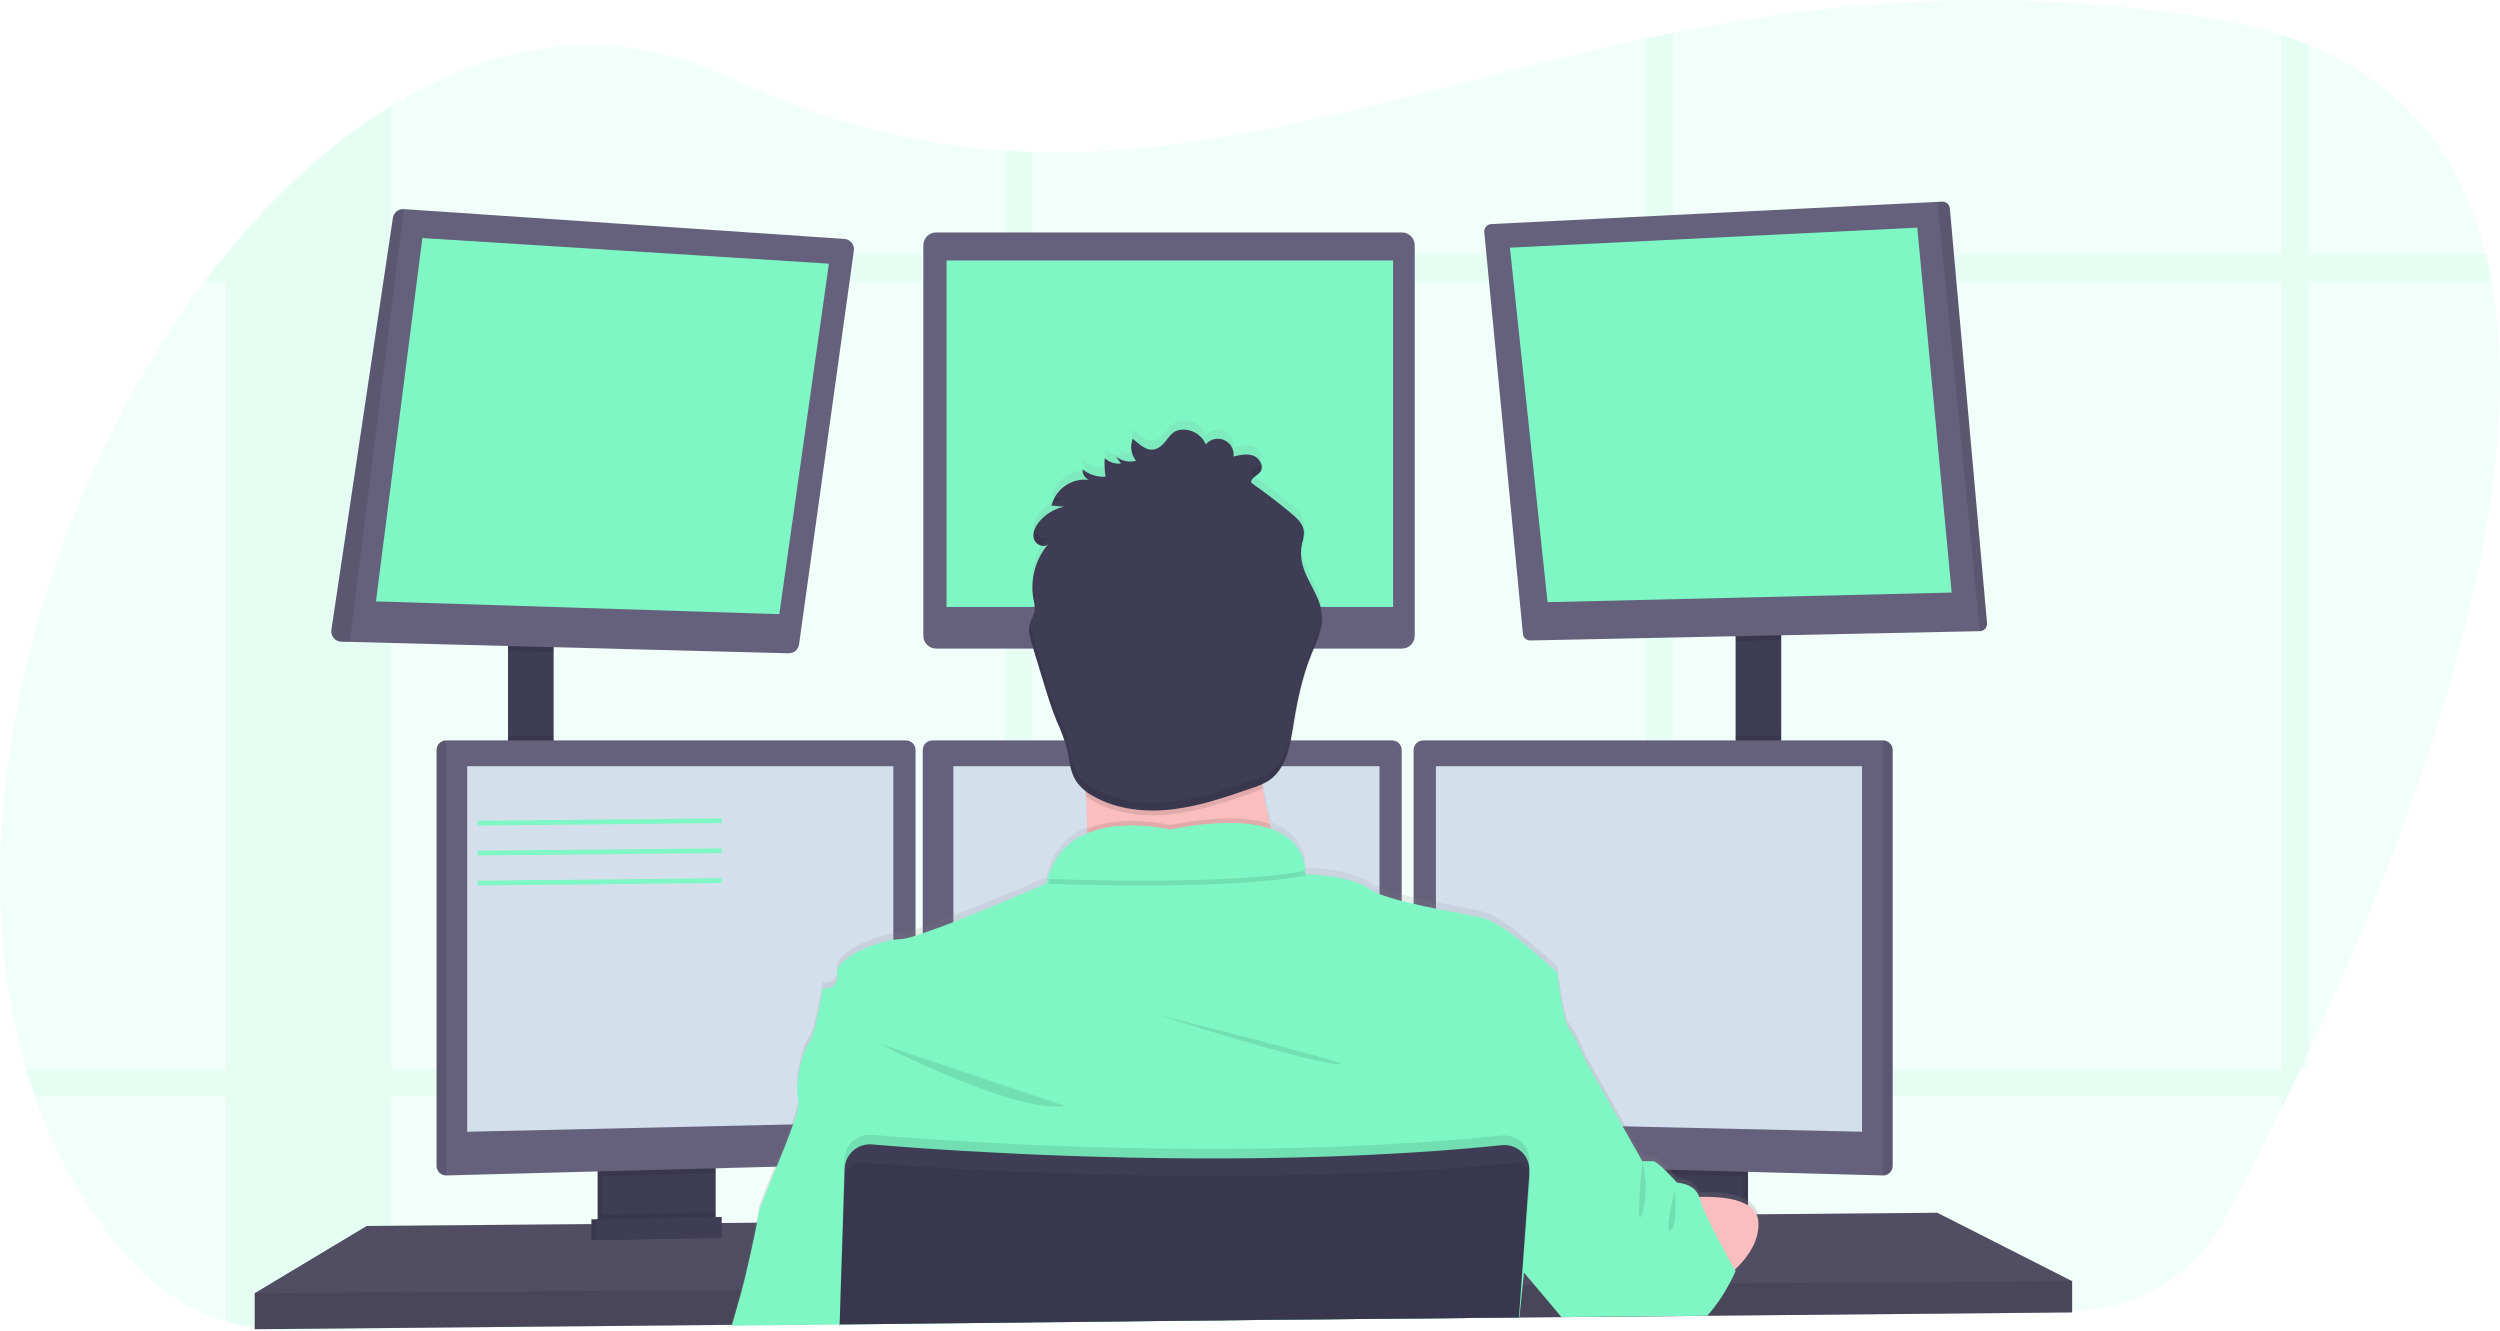
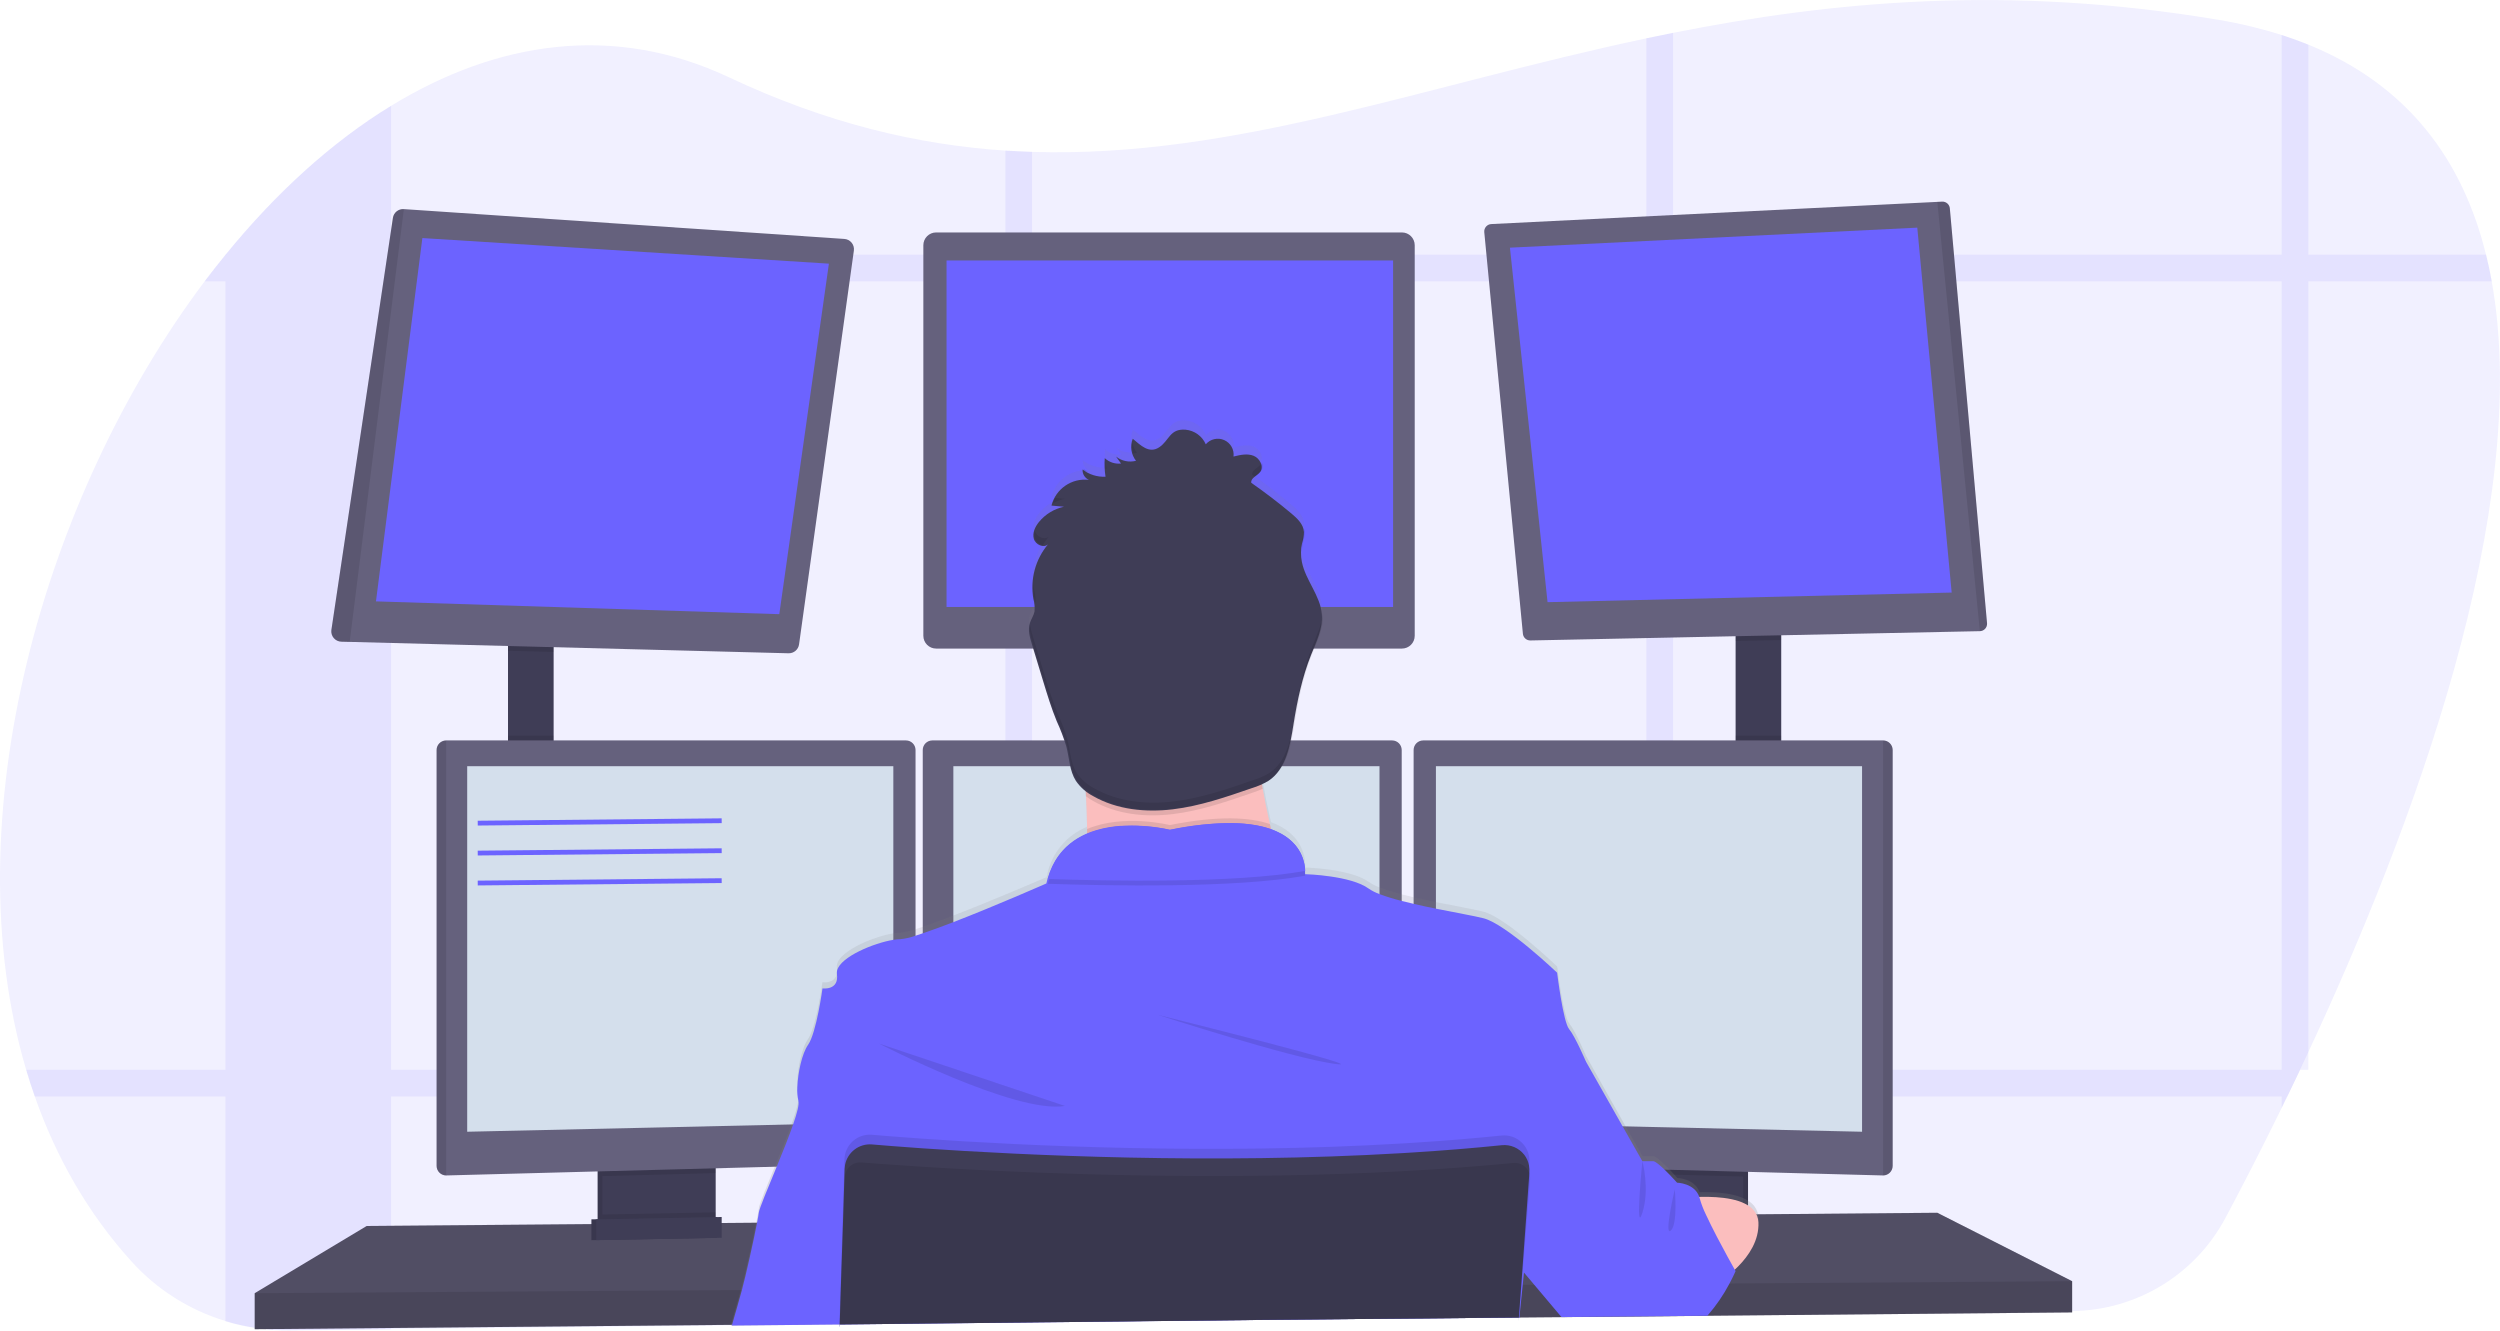
<svg xmlns="http://www.w3.org/2000/svg" id="59725d3d-bdd8-4af0-9b66-49b8d09410bc" data-name="Layer 1" width="1041.32" height="554.17" viewBox="0 0 1041.32 554.17">
  <defs>
    <linearGradient id="dff037aa-d578-4bab-81e7-399360663117" x1="597.75" y1="725.44" x2="597.75" y2="347.69" gradientUnits="userSpaceOnUse">
      <stop offset="0" stop-color="gray" stop-opacity="0.25" />
      <stop offset="0.54" stop-color="gray" stop-opacity="0.12" />
      <stop offset="1" stop-color="gray" stop-opacity="0.1" />
    </linearGradient>
  </defs>
-   <path d="M1040.82,611.12q-1.74,3.75-3.47,7.4-2.7,5.67-5.33,11.12c-.78,1.61-1.56,3.19-2.32,4.77-8.6,17.57-16.63,33.11-23.45,45.89A73.21,73.21,0,0,1,942.44,719l-151.65,1.65h-1.6l-13,.14-11.12.12-34.1.37-1.38,0-17.36.19h-.53l-107,1.16-95.51,1-11.11.12-69,.75H429l-44.75.48h-.48l-141.5,1.53-42.33.46a88.07,88.07,0,0,1-26.67-3.82,86.39,86.39,0,0,1-39.09-24.75C116,678.37,102.75,655,93.85,629.64q-1.93-5.49-3.6-11.12C59.44,514.37,97,380,164.6,290.08q4.25-5.64,8.64-11l.07-.08c20.79-25.52,44.1-46.84,68.93-62,44-26.91,92.75-34.49,140.7-11.9,40.57,19.12,78.45,28.11,115.17,30.55,3.71.24,7.42.42,11.11.53,84.23,2.65,163.17-27.7,255.87-47.29,3.69-.78,7.39-1.55,11.12-2.28,66.13-13.16,139.49-20.1,226.73-5.51a189.09,189.09,0,0,1,26.76,6.4q5.77,1.86,11.12,4c41.64,16.94,64.35,48.24,74,87.46q1.37,5.46,2.37,11.11C1134.3,384.41,1084.19,518.23,1040.82,611.12Z" transform="translate(-79.34 -172.91)" fill="#7ef7c5" opacity="0.1" />
+   <path d="M1040.82,611.12q-1.74,3.75-3.47,7.4-2.7,5.67-5.33,11.12c-.78,1.61-1.56,3.19-2.32,4.77-8.6,17.57-16.63,33.11-23.45,45.89A73.21,73.21,0,0,1,942.44,719l-151.65,1.65h-1.6l-13,.14-11.12.12-34.1.37-1.38,0-17.36.19h-.53l-107,1.16-95.51,1-11.11.12-69,.75H429l-44.75.48h-.48l-141.5,1.53-42.33.46a88.07,88.07,0,0,1-26.67-3.82,86.39,86.39,0,0,1-39.09-24.75C116,678.37,102.75,655,93.85,629.64q-1.93-5.49-3.6-11.12C59.44,514.37,97,380,164.6,290.08q4.25-5.64,8.64-11l.07-.08c20.79-25.52,44.1-46.84,68.93-62,44-26.91,92.75-34.49,140.7-11.9,40.57,19.12,78.45,28.11,115.17,30.55,3.71.24,7.42.42,11.11.53,84.23,2.65,163.17-27.7,255.87-47.29,3.69-.78,7.39-1.55,11.12-2.28,66.13-13.16,139.49-20.1,226.73-5.51a189.09,189.09,0,0,1,26.76,6.4q5.77,1.86,11.12,4c41.64,16.94,64.35,48.24,74,87.46q1.37,5.46,2.37,11.11C1134.3,384.41,1084.19,518.23,1040.82,611.12Z" transform="translate(-79.34 -172.91)" fill="#6c63ff" opacity="0.1" />
  <g opacity="0.1">
-     <path d="M242.24,217V726.62l-42.33.46a88.07,88.07,0,0,1-26.67-3.82V279h.07C194.1,253.45,217.41,232.13,242.24,217Z" transform="translate(-79.34 -172.91)" fill="#7ef7c5" />
-     <path d="M1117.24,290.08H164.6q4.25-5.64,8.64-11V279h941.63Q1116.24,284.43,1117.24,290.08Z" transform="translate(-79.34 -172.91)" fill="#7ef7c5" />
-     <path d="M1040.82,191.51v427h-3.47q-2.7,5.67-5.33,11.12c-.78,1.61-1.56,3.19-2.32,4.77V187.47Q1035.47,189.33,1040.82,191.51Z" transform="translate(-79.34 -172.91)" fill="#7ef7c5" />
-     <path d="M776.21,186.58V720.83l-11.12.12V188.86C768.78,188.08,772.48,187.31,776.21,186.58Z" transform="translate(-79.34 -172.91)" fill="#7ef7c5" />
-     <path d="M509.22,236.15V723.73l-11.11.12V235.62C501.82,235.86,505.53,236,509.22,236.15Z" transform="translate(-79.34 -172.91)" fill="#7ef7c5" />
-     <path d="M1037.35,618.52q-2.7,5.67-5.33,11.12H93.85q-1.93-5.49-3.6-11.12Z" transform="translate(-79.34 -172.91)" fill="#7ef7c5" />
+     <path d="M242.24,217V726.62l-42.33.46a88.07,88.07,0,0,1-26.67-3.82V279h.07C194.1,253.45,217.41,232.13,242.24,217Z" transform="translate(-79.34 -172.91)" fill="#6c63ff" />
+     <path d="M1117.24,290.08H164.6q4.25-5.64,8.64-11V279h941.63Q1116.24,284.43,1117.24,290.08Z" transform="translate(-79.34 -172.91)" fill="#6c63ff" />
+     <path d="M1040.82,191.51v427h-3.47q-2.7,5.67-5.33,11.12c-.78,1.61-1.56,3.19-2.32,4.77V187.47Q1035.47,189.33,1040.82,191.51Z" transform="translate(-79.34 -172.91)" fill="#6c63ff" />
+     <path d="M776.21,186.58V720.83l-11.12.12V188.86C768.78,188.08,772.48,187.31,776.21,186.58Z" transform="translate(-79.34 -172.91)" fill="#6c63ff" />
+     <path d="M509.22,236.15V723.73l-11.11.12V235.62C501.82,235.86,505.53,236,509.22,236.15Z" transform="translate(-79.34 -172.91)" fill="#6c63ff" />
+     <path d="M1037.35,618.52q-2.7,5.67-5.33,11.12H93.85q-1.93-5.49-3.6-11.12Z" transform="translate(-79.34 -172.91)" fill="#6c63ff" />
  </g>
  <rect x="211.6" y="265.83" width="19" height="57.66" fill="#3f3d56" />
  <rect x="722.93" y="262.83" width="19" height="61" fill="#3f3d56" />
  <polygon points="863.1 533.65 863.1 546.65 711.18 548.05 709.56 548.08 651.82 548.61 650.44 548.63 632.89 548.78 632.37 548.78 525.39 549.77 349.78 551.4 349.63 551.4 304.98 551.82 304.5 551.83 106.1 553.65 106.1 538.65 152.75 510.65 246.35 509.87 248.35 509.86 249.01 509.85 251.01 509.82 295.95 509.45 297.96 509.44 298.6 509.43 300.6 509.42 315.01 509.3 315.39 509.29 350.94 508.99 351.23 508.99 628.63 506.65 635.42 506.6 636.1 506.6 641.28 506.55 678.93 506.24 680.93 506.21 682.78 506.19 683.74 506.19 695.45 506.1 697.77 506.07 700.88 506.05 710.63 505.96 726.1 505.83 728.1 505.81 731.58 505.79 732.23 505.79 806.94 505.15 863.1 533.65" fill="#65617d" />
  <polygon points="863.1 533.65 863.1 546.65 711.18 548.05 709.56 548.08 651.82 548.61 650.44 548.63 632.89 548.78 632.37 548.78 525.39 549.77 349.78 551.4 349.63 551.4 304.98 551.82 304.5 551.83 106.1 553.65 106.1 538.65 152.75 510.65 246.35 509.87 248.35 509.86 249.01 509.85 251.01 509.82 295.95 509.45 297.96 509.44 298.6 509.43 300.6 509.42 315.01 509.3 315.39 509.29 350.94 508.99 351.23 508.99 628.63 506.65 635.42 506.6 636.1 506.6 641.28 506.55 678.93 506.24 680.93 506.21 682.78 506.19 683.74 506.19 695.45 506.1 697.77 506.07 700.88 506.05 710.63 505.96 726.1 505.83 728.1 505.81 731.58 505.79 732.23 505.79 806.94 505.15 863.1 533.65" opacity="0.2" />
  <path d="M375.44,656.57v24.49a6.13,6.13,0,0,1-3.5,5.54,6,6,0,0,1-2.5.6l-34.9.74a6,6,0,0,1-2.7-.57,6.12,6.12,0,0,1-3.57-5.57V656.57Z" transform="translate(-79.34 -172.91)" fill="#3f3d56" />
  <path d="M375.44,656.57v24.49a6.13,6.13,0,0,1-3.5,5.54,6,6,0,0,1-2.5.6l-34.9.74a6,6,0,0,1-2.7-.57,6.12,6.12,0,0,1-3.57-5.57V656.57Z" transform="translate(-79.34 -172.91)" opacity="0.1" />
  <path d="M377.44,656.57v24.49a6.13,6.13,0,0,1-3.5,5.54,6,6,0,0,1-2.5.6l-34.9.74a6,6,0,0,1-2.7-.57,6.12,6.12,0,0,1-3.57-5.57V656.57Z" transform="translate(-79.34 -172.91)" fill="#3f3d56" />
  <rect x="680.93" y="483.66" width="47.17" height="31.5" fill="#3f3d56" />
  <rect x="680.93" y="483.66" width="47.17" height="31.5" opacity="0.1" />
  <rect x="678.93" y="483.66" width="47.17" height="31.5" fill="#3f3d56" />
  <polygon points="230.6 265.82 230.6 271.55 211.6 271.06 211.6 265.82 230.6 265.82" opacity="0.1" />
  <path d="M435,277.31l-22.83,164a4.3,4.3,0,0,1-4.37,3.71L225,440.28l-3.47-.09a4.3,4.3,0,0,1-4.16-4.87L243,263.64a4.3,4.3,0,0,1,4.54-3.63L431,272.43A4.29,4.29,0,0,1,435,277.31Z" transform="translate(-79.34 -172.91)" fill="#65617d" />
-   <polygon points="175.93 99.16 156.6 250.49 324.6 255.82 345.26 109.82 175.93 99.16" fill="#7ef7c5" />
+   <polygon points="175.93 99.16 156.6 250.49 324.6 255.82 345.26 109.82 175.93 99.16" fill="#6c63ff" />
  <rect x="384.6" y="96.82" width="204.67" height="173.33" rx="5.33" ry="5.33" fill="#65617d" />
-   <rect x="394.26" y="108.49" width="186" height="144.33" fill="#7ef7c5" />
+   <rect x="394.26" y="108.49" width="186" height="144.33" fill="#6c63ff" />
  <polygon points="741.93 262.82 741.93 266.61 722.93 267 722.93 262.82 741.93 262.82" opacity="0.1" />
  <path d="M907,432.53a3.08,3.08,0,0,1-3,3.28L716.8,439.68a3.08,3.08,0,0,1-3.13-2.79L697.58,269.61a3.08,3.08,0,0,1,2.92-3.37L886.28,257l2-.1a3.07,3.07,0,0,1,3.22,2.8Z" transform="translate(-79.34 -172.91)" fill="#65617d" />
-   <polygon points="628.93 103.16 798.6 94.82 812.93 246.82 644.6 250.82 628.93 103.16" fill="#7ef7c5" />
+   <polygon points="628.93 103.16 798.6 94.82 812.93 246.82 644.6 250.82 628.93 103.16" fill="#6c63ff" />
  <path d="M907,432.53a3.08,3.08,0,0,1-3,3.28L886.28,257l2-.1a3.07,3.07,0,0,1,3.22,2.8Z" transform="translate(-79.34 -172.91)" opacity="0.1" />
  <path d="M247.57,260,225,440.28l-3.47-.09a4.3,4.3,0,0,1-4.16-4.87L243,263.64A4.3,4.3,0,0,1,247.57,260Z" transform="translate(-79.34 -172.91)" opacity="0.1" />
  <rect x="211.6" y="306.41" width="19" height="17.08" opacity="0.1" />
  <polygon points="298.1 483.65 298.1 488.62 250.93 489.88 250.93 483.65 298.1 483.65" opacity="0.1" />
  <path d="M460.69,485.27v168.2a4,4,0,0,1-3.85,3.95l-191.65,5.1h-.05a4,4,0,0,1-3.95-3.95V485.27a4,4,0,0,1,3.95-3.95h191.6A4,4,0,0,1,460.69,485.27Z" transform="translate(-79.34 -172.91)" fill="#65617d" />
  <path d="M265.19,481.32v181.2h-.05a4,4,0,0,1-3.95-3.95V485.27a4,4,0,0,1,3.95-3.95Z" transform="translate(-79.34 -172.91)" opacity="0.1" />
  <polygon points="194.6 319.15 372.1 319.15 372.1 467.4 194.6 471.4 194.6 319.15" fill="#d4dfec" />
  <rect x="722.93" y="306.41" width="19" height="17.42" opacity="0.1" />
  <polygon points="726.1 483.65 726.1 490.06 678.93 488.8 678.93 483.65 726.1 483.65" opacity="0.1" />
  <path d="M867.69,485.27v173.3a4,4,0,0,1-4,3.95h0L672,657.42a4,4,0,0,1-3.85-3.95V485.27a4,4,0,0,1,3.95-3.95h191.6A4,4,0,0,1,867.69,485.27Z" transform="translate(-79.34 -172.91)" fill="#65617d" />
  <path d="M867.69,485.27v173.3a4,4,0,0,1-4,3.95h0V481.32h0A4,4,0,0,1,867.69,485.27Z" transform="translate(-79.34 -172.91)" opacity="0.1" />
  <polygon points="775.6 319.15 598.1 319.15 598.1 467.4 775.6 471.4 775.6 319.15" fill="#d4dfec" />
  <path d="M663.19,485.27v168.2a4,4,0,0,1-3.85,3.95l-191.65,5.1h0a4,4,0,0,1-4-3.95V485.27a4,4,0,0,1,3.95-3.95h191.6A4,4,0,0,1,663.19,485.27Z" transform="translate(-79.34 -172.91)" fill="#65617d" />
  <polygon points="397.1 319.15 574.6 319.15 574.6 467.4 397.1 471.4 397.1 319.15" fill="#d4dfec" />
  <polygon points="863.1 533.65 863.1 546.65 711.18 548.05 709.56 548.08 651.82 548.61 650.44 548.63 632.89 548.78 632.37 548.78 525.39 549.77 349.78 551.4 349.63 551.4 304.98 551.82 304.5 551.83 106.1 553.65 106.1 538.65 308.61 537.32 309.09 537.32 350.08 537.04 350.27 537.04 633.35 535.17 633.64 535.17 633.81 535.16 634.28 535.16 639.07 535.13 640.53 535.13 715.02 534.63 719.42 534.61 720.4 534.6 863.1 533.65" opacity="0.1" />
  <circle cx="487.26" cy="272.16" r="51.33" fill="#fbbebe" />
  <path d="M383.74,725.09c0-.11.06-.23.1-.35,1-3.59,2.78-9.66,4.11-14.51.17-.6.33-1.19.48-1.75,1.47-5.47,4.33-18.28,5.92-26.27.56-2.81,1-5,1.09-6.1.2-1.69,3.21-8.92,6.62-17.23,2.39-5.84,5-12.22,6.91-17.6a61.38,61.38,0,0,0,2.93-9.85,5.1,5.1,0,0,0,0-2.13,14.69,14.69,0,0,1-.48-3.5v0c-.23-6.2,1.62-16,4.48-20.11,3.5-5,6-23.66,6-23.66s5.18.75,6-3.53a6.15,6.15,0,0,0,.1-1.4,7.41,7.41,0,0,0-.09-1.11c-.89-6.24,14.72-12.88,23.5-14.31a19.67,19.67,0,0,1,3-.28,27.24,27.24,0,0,0,6.25-1.44q1.4-.43,3-1c3.68-1.24,8.08-2.88,12.75-4.68,17.56-6.81,38.82-16,38.82-16,.15-.71.32-1.39.51-2.06a27.71,27.71,0,0,1,16.35-18.93h0c0-.66,0-1.33,0-2,0-3.45-.15-7-.3-10.54,0-.69-.06-1.38-.1-2.07,0-.2,0-.41,0-.61s0-.35,0-.52c0-.7-.07-1.4-.11-2.09l-.18-.14a16.41,16.41,0,0,1-3.9-4.2,15.27,15.27,0,0,1-1.42-3c-1.25-3.39-1.54-7.17-2.38-10.75l-.18-.74a84,84,0,0,0-4-10.58c-2.21-5.42-3.91-11-5.6-16.65q-1.54-5.13-3.11-10.28l-1.58-5.24c-.3-1-.6-2-.83-3v0a13.27,13.27,0,0,1-.26-1.4,0,0,0,0,1,0,0,10,10,0,0,1,.24-4.61,32.09,32.09,0,0,1,1.32-3,7.87,7.87,0,0,0,.5-1.38v0a3,3,0,0,0,.08-.32,5.65,5.65,0,0,0,.11-1.08,18.46,18.46,0,0,0-.52-3.89.07.07,0,0,1,0-.05,2.56,2.56,0,0,0-.05-.27,25.48,25.48,0,0,1-.36-3,28.45,28.45,0,0,1,3.47-15.57l.19-.36a25.22,25.22,0,0,1,1.84-2.78h0c.31-.42.63-.82,1-1.22-1.4,1.34-3.7.75-5-.69a3.61,3.61,0,0,1-.55-.75,3.81,3.81,0,0,1-.23-.45c-.05-.12-.09-.25-.13-.38-.7-2.45.52-5.06,2.12-7.05a18.49,18.49,0,0,1,5.74-4.7h0a3.84,3.84,0,0,1,.4-.21,17.12,17.12,0,0,1,2.64-1.06h0a15.06,15.06,0,0,1,1.63-.44l-3.71-.34-1.5-.14a14.49,14.49,0,0,1,13-10.91h1.08a11.73,11.73,0,0,1,1.57.13,4.44,4.44,0,0,1-2.65-4.33,14.41,14.41,0,0,0,9.19,3.06h.38a30,30,0,0,1-.34-3.27h0a0,0,0,0,1,0,0,0,0,0,0,1,0,0,33.19,33.19,0,0,1,0-4.46,8.44,8.44,0,0,0,6.78,2.26l-2.08-2.9a9.49,9.49,0,0,0,6.56,2.05l.48-.05a7,7,0,0,0,1.19-.23l.09,0c-.19-.24-.36-.49-.53-.75l-.06-.12a9.67,9.67,0,0,1-1-2.09,6.59,6.59,0,0,1-.24-.87h0a8.75,8.75,0,0,1,.45-5.45c3.23,2.7,6.77,6.39,11,3.6s4.37-7.91,11-7.39a10.2,10.2,0,0,1,8.41,6.12,6.75,6.75,0,0,1,7.67-1.75,6.85,6.85,0,0,1,3.88,6.89c2.75-.69,5.71-1.37,8.35-.33s4.34,4.41,2.84,6.66a1.43,1.43,0,0,1-.14.2c-1.23,1.59-3.95,2.46-3.66,4.46l.42.3,1.3.94a.05.05,0,0,1,0,0q7.65,5.52,14.9,11.6c2.48,2.08,5.12,4.58,5.29,7.83a8.64,8.64,0,0,1-.24,2.37h0c-.16.78-.38,1.56-.55,2.34a19.51,19.51,0,0,0-.34,6.05h0c.07.59.16,1.17.27,1.76,1.53,7.73,7.71,14.11,8.32,22l0,.56a17.78,17.78,0,0,1-.07,2.53c-.46,4.8-2.68,9.41-4.48,14-.11.28-.22.56-.32.84-3.47,9-5.47,18.59-7,28.16a100.26,100.26,0,0,1-2,10.09A26.73,26.73,0,0,1,611,492.07a16.22,16.22,0,0,1-3.36,3,18.67,18.67,0,0,1-2.65,1.41s0,0,0,.06c.11.61.2,1.22.31,1.83.06.32.11.64.17,1h0a.14.14,0,0,0,0,.06c.84,4.73,1.8,9.36,2.81,13.76l.51,2.19c12.6,4.55,14.09,13.87,14.18,17.44a9.64,9.64,0,0,1,0,1.43s19,.5,26.5,6a20.34,20.34,0,0,0,4.51,2.3,83,83,0,0,0,9.25,2.89c1.61.42,3.29.83,5,1.23,3,.69,6.18,1.36,9.25,2,8.19,1.65,15.9,3,19.81,4,9.33,2.36,30.67,22.82,30.67,22.82s2.5,20.64,5,23.65,7,13.59,7,13.59l16.54,29.41,7,12.37h4.5c.62,0,1.84.88,3.21,2.1,1.19,1.06,2.51,2.38,3.67,3.58l1.92,2.05,1.2,1.33s7.27.18,9.24,5.93c5.92-.17,13.19.22,18.28,2.5a14.14,14.14,0,0,1,2,1.08,8.68,8.68,0,0,1,4.13,5.66,8.34,8.34,0,0,1,.18,1.44c0,.57,0,1.14,0,1.7-.36,7.57-5.29,13.87-9.82,18.11l.32.57s-.15.36-.44,1c-.08.19-.18.4-.29.64h0c-.59,1.26-1.53,3.15-2.76,5.36a63.31,63.31,0,0,1-9.57,13.17l-.29.3-57.74.53-.17-.2L719.87,708l-5.57-6.64-.17-.21-.16,1.59-.54,5.3-1.3,12.81-.07.64,0,.17-.15,1.48.11-1.48h-.29l-107,1L429.11,724.6l0,.84h-.14l0-.84-44.75.48Z" transform="translate(-79.34 -172.91)" fill="url(#dff037aa-d578-4bab-81e7-399360663117)" />
  <path d="M617.94,550.07s-99.5,12-90,0c3.44-4.34,4.39-17.2,4.2-31.85-.06-4.45-.22-9.06-.45-13.65-1.1-22-3.75-43.5-3.75-43.5s87-41,77-8.5c-4,13.13-2.69,31.57.35,48.88.89,5.05,1.92,10,3,14.7A344.67,344.67,0,0,0,617.94,550.07Z" transform="translate(-79.34 -172.91)" fill="#fbbebe" />
  <path d="M617.94,550.07s-99.5,12-90,0c3.44-4.34,4.39-17.2,4.2-31.85,15.17-6.48,34.47-1.65,34.47-1.65,20.32-4.05,33.35-3.26,41.68-.42A344.67,344.67,0,0,0,617.94,550.07Z" transform="translate(-79.34 -172.91)" opacity="0.1" />
-   <path d="M429.08,725.44l0-.84,175.62-1.91,107-1H712l-.11,1.48.15-1.48h.19l0-.17,1.37-13.45.52-5.09.16-1.59.14-1.33,6.18-20.61,6.18-20.58,5.2-17.33,7.94-26.48s-4.5-10.5-7-13.5-5-23.5-5-23.5-21.34-20.33-30.67-22.67c-3.91-1-11.63-2.33-19.83-4-3.07-.62-6.22-1.28-9.25-2-1.71-.39-3.39-.8-5-1.21a87.91,87.91,0,0,1-9.25-2.86,20.7,20.7,0,0,1-4.5-2.29c-7.35-5.39-25.77-6-26.48-6h0a.42.42,0,0,1,0-.07v-.09a10.26,10.26,0,0,0,0-1.26c0-.4,0-.87-.09-1.4,0-.16,0-.33-.07-.5-.05-.36-.11-.74-.2-1.14a5,5,0,0,0-.12-.53,17.21,17.21,0,0,0-1.25-3.49c-.07-.16-.16-.33-.24-.49a18.25,18.25,0,0,0-1.7-2.63c-.13-.17-.27-.35-.42-.52a19.58,19.58,0,0,0-2.72-2.64c-.27-.21-.55-.43-.84-.63a4.67,4.67,0,0,0-.51-.36l-.89-.58-.83-.48c-.73-.4-1.5-.79-2.34-1.16-.26-.12-.54-.23-.82-.34s-.72-.28-1.09-.42l-.06,0L608,518c-.57-.19-1.15-.36-1.76-.53l-.93-.24-1-.23-1-.21c-1-.2-2.07-.38-3.19-.52l-1.14-.14-1.17-.12-1.21-.1-1.72-.1-2-.07a124.68,124.68,0,0,0-26.24,2.79,72.27,72.27,0,0,0-18.26-1.68l-.87,0-1,.06-.64,0-1.29.12c-.43,0-.87.09-1.3.15s-.88.11-1.31.18l-.66.11c-.65.11-1.31.23-2,.37q-.33.06-.66.15c-.87.19-1.74.42-2.6.68-.43.12-.86.26-1.29.41-.22.06-.43.14-.64.22l-.64.23-.63.25-.75.3c-.38.16-.75.33-1.12.51-.21.09-.42.19-.62.3s-.41.2-.6.31a27.75,27.75,0,0,0-6.21,4.38l-.51.49-.5.51c-.17.17-.33.35-.49.53a23.82,23.82,0,0,0-1.82,2.25c-.16.21-.31.42-.46.64a26.69,26.69,0,0,0-1.72,2.92c-.13.24-.25.49-.37.73a32.7,32.7,0,0,0-2,5.25q-.28,1-.51,2S494,550.24,476.44,557c-4.67,1.8-9.07,3.43-12.75,4.66-1.07.36-2.07.69-3,1a26.7,26.7,0,0,1-6.25,1.44,19.67,19.67,0,0,0-3,.28c-8.07,1.31-21.9,7-23.41,12.71a3.69,3.69,0,0,0-.1,1.4s0,.07,0,.11c1,7-6,6-6,6s-2.5,18.5-6,23.5c-2.53,3.6-4.26,11.63-4.48,17.69v0a19.61,19.61,0,0,0,.44,5.63c0,.05,0,.1,0,.14.4,1.34-.56,5-2.19,9.69-1.77,5.15-4.35,11.55-6.83,17.59-3.74,9.12-7.26,17.4-7.48,19.22-.09.81-.35,2.26-.71,4.13-1.46,7.62-4.7,22.13-6.3,28-1.19,4.38-2.92,10.38-4.11,14.5,0,.12-.07.24-.1.35L429,724.6l0,.84h.14Z" transform="translate(-79.34 -172.91)" fill="#7ef7c5" />
+   <path d="M429.08,725.44l0-.84,175.62-1.91,107-1H712l-.11,1.48.15-1.48h.19l0-.17,1.37-13.45.52-5.09.16-1.59.14-1.33,6.18-20.61,6.18-20.58,5.2-17.33,7.94-26.48s-4.5-10.5-7-13.5-5-23.5-5-23.5-21.34-20.33-30.67-22.67c-3.91-1-11.63-2.33-19.83-4-3.07-.62-6.22-1.28-9.25-2-1.71-.39-3.39-.8-5-1.21a87.91,87.91,0,0,1-9.25-2.86,20.7,20.7,0,0,1-4.5-2.29c-7.35-5.39-25.77-6-26.48-6h0a.42.42,0,0,1,0-.07v-.09a10.26,10.26,0,0,0,0-1.26c0-.4,0-.87-.09-1.4,0-.16,0-.33-.07-.5-.05-.36-.11-.74-.2-1.14a5,5,0,0,0-.12-.53,17.21,17.21,0,0,0-1.25-3.49c-.07-.16-.16-.33-.24-.49a18.25,18.25,0,0,0-1.7-2.63c-.13-.17-.27-.35-.42-.52a19.58,19.58,0,0,0-2.72-2.64c-.27-.21-.55-.43-.84-.63a4.67,4.67,0,0,0-.51-.36l-.89-.58-.83-.48c-.73-.4-1.5-.79-2.34-1.16-.26-.12-.54-.23-.82-.34s-.72-.28-1.09-.42l-.06,0L608,518c-.57-.19-1.15-.36-1.76-.53l-.93-.24-1-.23-1-.21c-1-.2-2.07-.38-3.19-.52l-1.14-.14-1.17-.12-1.21-.1-1.72-.1-2-.07a124.68,124.68,0,0,0-26.24,2.79,72.27,72.27,0,0,0-18.26-1.68l-.87,0-1,.06-.64,0-1.29.12c-.43,0-.87.09-1.3.15s-.88.11-1.31.18l-.66.11c-.65.11-1.31.23-2,.37q-.33.06-.66.15c-.87.19-1.74.42-2.6.68-.43.12-.86.26-1.29.41-.22.06-.43.14-.64.22l-.64.23-.63.25-.75.3c-.38.16-.75.33-1.12.51-.21.09-.42.19-.62.3s-.41.2-.6.31a27.75,27.75,0,0,0-6.21,4.38l-.51.49-.5.51c-.17.17-.33.35-.49.53a23.82,23.82,0,0,0-1.82,2.25c-.16.21-.31.42-.46.64a26.69,26.69,0,0,0-1.72,2.92c-.13.24-.25.49-.37.73a32.7,32.7,0,0,0-2,5.25q-.28,1-.51,2S494,550.24,476.44,557c-4.67,1.8-9.07,3.43-12.75,4.66-1.07.36-2.07.69-3,1a26.7,26.7,0,0,1-6.25,1.44,19.67,19.67,0,0,0-3,.28c-8.07,1.31-21.9,7-23.41,12.71a3.69,3.69,0,0,0-.1,1.4s0,.07,0,.11c1,7-6,6-6,6s-2.5,18.5-6,23.5c-2.53,3.6-4.26,11.63-4.48,17.69v0a19.61,19.61,0,0,0,.44,5.63c0,.05,0,.1,0,.14.4,1.34-.56,5-2.19,9.69-1.77,5.15-4.35,11.55-6.83,17.59-3.74,9.12-7.26,17.4-7.48,19.22-.09.81-.35,2.26-.71,4.13-1.46,7.62-4.7,22.13-6.3,28-1.19,4.38-2.92,10.38-4.11,14.5,0,.12-.07.24-.1.35L429,724.6l0,.84h.14Z" transform="translate(-79.34 -172.91)" fill="#6c63ff" />
  <path d="M445.44,607.57s57,29.5,77.5,26Z" transform="translate(-79.34 -172.91)" opacity="0.1" />
  <path d="M561.44,595.57s55.5,18,74,20.5S561.44,595.57,561.44,595.57Z" transform="translate(-79.34 -172.91)" opacity="0.1" />
  <path d="M623,537.65c-29,5.34-83.6,4.19-107.2,3.38,8.65-31,50.83-20.46,50.83-20.46C618.84,510.15,622.84,531.77,623,537.65Z" transform="translate(-79.34 -172.91)" opacity="0.1" />
-   <path d="M623,535.65c-29,5.34-83.6,4.19-107.2,3.38,8.65-31,50.83-20.46,50.83-20.46C618.84,508.15,622.84,529.77,623,535.65Z" transform="translate(-79.34 -172.91)" fill="#7ef7c5" />
+   <path d="M623,535.65c-29,5.34-83.6,4.19-107.2,3.38,8.65-31,50.83-20.46,50.83-20.46C618.84,508.15,622.84,529.77,623,535.65Z" transform="translate(-79.34 -172.91)" fill="#6c63ff" />
  <path d="M776.94,672.32s34.16-5.25,34.83,9.75-17.42,25.48-17.42,25.48Z" transform="translate(-79.34 -172.91)" fill="#fbbebe" />
  <path d="M605.29,501.45a47,47,0,0,1-4.5,1.74c-10.78,3.72-21.65,7.47-33,8.83s-23.26.16-33.16-5.5a28.77,28.77,0,0,1-3-1.95c-1.1-22-3.75-43.5-3.75-43.5s87-41,77-8.5C600.9,465.7,602.25,484.14,605.29,501.45Z" transform="translate(-79.34 -172.91)" opacity="0.1" />
  <path d="M552.52,364.84a9.47,9.47,0,0,1-8.32-1.75l2.08,2.89a8.47,8.47,0,0,1-6.78-2.25,34.08,34.08,0,0,0,.32,7.75,14.52,14.52,0,0,1-9.56-3,4.42,4.42,0,0,0,2.64,4.31,14.34,14.34,0,0,0-15.6,10.71l5.22.48a18.47,18.47,0,0,0-10.44,6.37c-1.6,2-2.82,4.56-2.12,7s4.08,4,5.92,2.26a27.94,27.94,0,0,0-6.1,22.79,14.47,14.47,0,0,1,.46,5.26c-.33,1.65-1.37,3.08-1.89,4.69-1,2.92-.05,6.09.84,9l4.69,15.42c1.7,5.57,3.39,11.15,5.61,16.54a82.08,82.08,0,0,1,4,10.51c1.26,4.84,1.31,10.14,4,14.37a19.93,19.93,0,0,0,7.18,6.33c9.89,5.66,21.84,6.86,33.16,5.5s22.18-5.11,32.95-8.83a31,31,0,0,0,6.84-3c7.45-4.88,9.11-14.86,10.5-23.65,1.55-9.8,3.62-19.58,7.29-28.8,2.18-5.49,5-11.06,4.52-16.94-.61-7.81-6.79-14.14-8.32-21.82a19,19,0,0,1,.07-7.77,17.66,17.66,0,0,0,.79-4.7c-.17-3.22-2.81-5.7-5.29-7.77Q609.11,380,600.52,374c-.29-2,2.43-2.86,3.66-4.44,1.74-2.23-.06-5.77-2.7-6.81s-5.6-.36-8.35.33a6.59,6.59,0,0,0-11.55-5.11,10.2,10.2,0,0,0-8.42-6.08c-6.63-.52-6.76,4.55-11,7.34s-7.74-.89-11-3.57A9.28,9.28,0,0,0,552.52,364.84Z" transform="translate(-79.34 -172.91)" fill="#3f3d56" />
-   <path d="M802.27,702.32s-.89,2.12-2.53,5.19a69,69,0,0,1-9,13.17l-.27.29-1.62,0-57.74.53-1.38,0-.17-.2-11.2-13.29L714.14,703l-.17-.21-.36-.42-.2-.24-.26-.31-8.21-9.74,3-12.5,5.11-21.06.13-.51,1-4,.71-3,2.38-9.78,8.16-33.65,14.5,7.5,15.29,27,8.21,14.5h4.5c.85,0,2.8,1.64,4.76,3.53.7.67,1.4,1.38,2,2,1.78,1.84,3.19,3.42,3.19,3.42s7.29.16,9.25,5.9a7,7,0,0,1,.25.85,40.3,40.3,0,0,0,2.53,6.56c1.29,2.81,2.91,6,4.55,9.19,3.05,5.85,6.15,11.42,7.29,13.44l.14.25Z" transform="translate(-79.34 -172.91)" fill="#7ef7c5" />
+   <path d="M802.27,702.32s-.89,2.12-2.53,5.19a69,69,0,0,1-9,13.17l-.27.29-1.62,0-57.74.53-1.38,0-.17-.2-11.2-13.29L714.14,703l-.17-.21-.36-.42-.2-.24-.26-.31-8.21-9.74,3-12.5,5.11-21.06.13-.51,1-4,.71-3,2.38-9.78,8.16-33.65,14.5,7.5,15.29,27,8.21,14.5h4.5c.85,0,2.8,1.64,4.76,3.53.7.67,1.4,1.38,2,2,1.78,1.84,3.19,3.42,3.19,3.42s7.29.16,9.25,5.9a7,7,0,0,1,.25.85,40.3,40.3,0,0,0,2.53,6.56c1.29,2.81,2.91,6,4.55,9.19,3.05,5.85,6.15,11.42,7.29,13.44l.14.25Z" transform="translate(-79.34 -172.91)" fill="#6c63ff" />
  <path d="M716.37,657.17l-.1,1.43v.1l-.17,2.3-1.33,18.51-1.61,22.3-.46,6.28-1,13.44v.17l-107,1L429.11,724.6l0,.84h-.14l0-.84v-.28l.45-14.36.86-28.06.74-23.79.07-2.37a10.53,10.53,0,0,1,11.42-10.17c4.72.4,10.85.89,18.18,1.41l3,.22c42.33,2.94,120.56,6.74,199.5,2,1.66-.09,3.33-.19,5-.31,12.24-.77,24.47-1.76,36.58-3a10.53,10.53,0,0,1,11.6,11.23Z" transform="translate(-79.34 -172.91)" opacity="0.1" />
  <path d="M429.08,725.44l0-.84,175.62-1.91,107-1H712v-.17l1-13.44.43-6,1.64-22.61,1.29-17.9,0-.44a10.62,10.62,0,0,0-.11-2.47.3.3,0,0,0,0-.1,10.39,10.39,0,0,0-2-4.64,10.54,10.54,0,0,0-9.42-4c-12.11,1.24-24.34,2.23-36.58,3-1.67.12-3.34.22-5,.31-78.94,4.69-157.17.89-199.5-2l-3-.22c-7.33-.52-13.46-1-18.18-1.41a10.54,10.54,0,0,0-11.24,8.53,11,11,0,0,0-.18,1.64l-.68,22.16L429.54,710l-.44,14.36v.28l0,.84Z" transform="translate(-79.34 -172.91)" fill="#3f3d56" />
  <path d="M716.67,664.18l-1.23,15.33-1.83,22.85-.46,5.72-1,12.81-.06.64v.17h0l-.15,1.48.11-1.48h-.29l-107,1L429.11,724.6v-.28l.49-14.36,1-28.06.64-18.65A6.36,6.36,0,0,1,434.3,658a6.25,6.25,0,0,1,3.78-.9c2.1.17,4.68.37,7.69.59,4.89.36,10.92.78,17.94,1.22,13,.82,29.31,1.7,48,2.42,52,2,122.2,2.67,188.88-3.17,3-.26,6.1-.55,9.13-.84a6.26,6.26,0,0,1,3.48.66,5.16,5.16,0,0,1,.86.54,6.14,6.14,0,0,1,2,2.46,3.56,3.56,0,0,1,.25.61A6.28,6.28,0,0,1,716.67,664.18Z" transform="translate(-79.34 -172.91)" opacity="0.1" />
  <path d="M377.44,677.87v3.19a6.13,6.13,0,0,1-3.5,5.54l-40.1.77a6.12,6.12,0,0,1-3.57-5.57v-3Z" transform="translate(-79.34 -172.91)" opacity="0.1" />
  <polygon points="298.6 515.57 246.35 516.57 246.35 507.9 298.6 506.9 298.6 515.57" fill="#3f3d56" />
  <polygon points="298.6 515.57 246.35 516.57 246.35 507.9 298.6 506.9 298.6 515.57" opacity="0.1" />
  <polygon points="300.6 515.57 248.35 516.57 248.35 507.9 300.6 506.9 300.6 515.57" fill="#3f3d56" />
  <g opacity="0.1">
    <path d="M552.93,361.56a9.75,9.75,0,0,1-1.89-4.34,9.49,9.49,0,0,0,.42,4.6A9,9,0,0,0,552.93,361.56Z" transform="translate(-79.34 -172.91)" />
    <path d="M540.23,368.2a35.12,35.12,0,0,1-.37-3.7c0,1.23,0,2.47,0,3.71Z" transform="translate(-79.34 -172.91)" />
    <path d="M621.73,401.57a18.34,18.34,0,0,1,.36-2.65,18,18,0,0,0,.8-4.69,6.16,6.16,0,0,0-.16-1.06c-.17.92-.44,1.84-.64,2.75A19.14,19.14,0,0,0,621.73,401.57Z" transform="translate(-79.34 -172.91)" />
    <path d="M600.93,370.67l1.09.79a19.71,19.71,0,0,0,2.57-2.22,3.67,3.67,0,0,0,.38-3.64,3,3,0,0,1-.38.64C603.36,367.82,600.64,368.69,600.93,370.67Z" transform="translate(-79.34 -172.91)" />
    <path d="M518.76,380.29a12.32,12.32,0,0,0-.87,2.28,18.16,18.16,0,0,1,5-1.89Z" transform="translate(-79.34 -172.91)" />
    <path d="M532.55,369.41a14.83,14.83,0,0,1-1.88-1.23,4.25,4.25,0,0,0,.09,1.18A11.86,11.86,0,0,1,532.55,369.41Z" transform="translate(-79.34 -172.91)" />
    <path d="M630.32,428.33c-.41,4.85-2.67,9.52-4.5,14.12-3.67,9.22-5.74,19-7.29,28.81-1.39,8.79-3,18.77-10.5,23.64a30,30,0,0,1-6.83,3c-10.78,3.73-21.65,7.47-33,8.83s-23.26.17-33.16-5.49a20,20,0,0,1-7.18-6.33c-2.67-4.23-2.72-9.53-4-14.37a82.21,82.21,0,0,0-4-10.52c-2.21-5.38-3.91-11-5.6-16.53q-2.35-7.71-4.69-15.43a28.81,28.81,0,0,1-1.14-4.75c-.39,2.56.37,5.24,1.14,7.75q2.34,7.73,4.69,15.43c1.69,5.57,3.39,11.15,5.6,16.53a82.21,82.21,0,0,1,4,10.52c1.26,4.84,1.31,10.14,4,14.37a20,20,0,0,0,7.18,6.33c9.9,5.66,21.84,6.85,33.16,5.49s22.18-5.1,33-8.83a30,30,0,0,0,6.83-3c7.45-4.87,9.11-14.85,10.5-23.64,1.55-9.81,3.62-19.59,7.29-28.81,2.18-5.48,5-11.05,4.52-16.94C630.34,428.45,630.32,428.39,630.32,428.33Z" transform="translate(-79.34 -172.91)" />
    <path d="M510.63,424.46s0-.07,0-.11a14,14,0,0,0-.46-5.25,26.59,26.59,0,0,1-.39-3.32,27.35,27.35,0,0,0,.39,6.32C510.33,422.88,510.51,423.67,510.63,424.46Z" transform="translate(-79.34 -172.91)" />
    <path d="M513.68,400a27.74,27.74,0,0,1,2.61-3.67c-1.83,1.75-5.21.19-5.92-2.24a5.83,5.83,0,0,0,0,3A4.39,4.39,0,0,0,513.68,400Z" transform="translate(-79.34 -172.91)" />
  </g>
  <path d="M763.44,656.57s3.17,11.5,0,21.5S763.44,656.57,763.44,656.57Z" transform="translate(-79.34 -172.91)" opacity="0.1" />
  <path d="M776.94,668.3s1.33,14.6-1.67,17.19S776.94,668.3,776.94,668.3Z" transform="translate(-79.34 -172.91)" opacity="0.1" />
-   <line x1="198.99" y1="342.86" x2="300.6" y2="341.86" fill="none" stroke="#7ef7c5" stroke-miterlimit="10" stroke-width="2" />
-   <line x1="198.99" y1="355.33" x2="300.6" y2="354.34" fill="none" stroke="#7ef7c5" stroke-miterlimit="10" stroke-width="2" />
-   <line x1="198.99" y1="367.81" x2="300.6" y2="366.81" fill="none" stroke="#7ef7c5" stroke-miterlimit="10" stroke-width="2" />
+   <line x1="198.99" y1="342.86" x2="300.6" y2="341.86" fill="none" stroke="#6c63ff" stroke-miterlimit="10" stroke-width="2" />
+   <line x1="198.99" y1="355.33" x2="300.6" y2="354.34" fill="none" stroke="#6c63ff" stroke-miterlimit="10" stroke-width="2" />
+   <line x1="198.99" y1="367.81" x2="300.6" y2="366.81" fill="none" stroke="#6c63ff" stroke-miterlimit="10" stroke-width="2" />
</svg>
